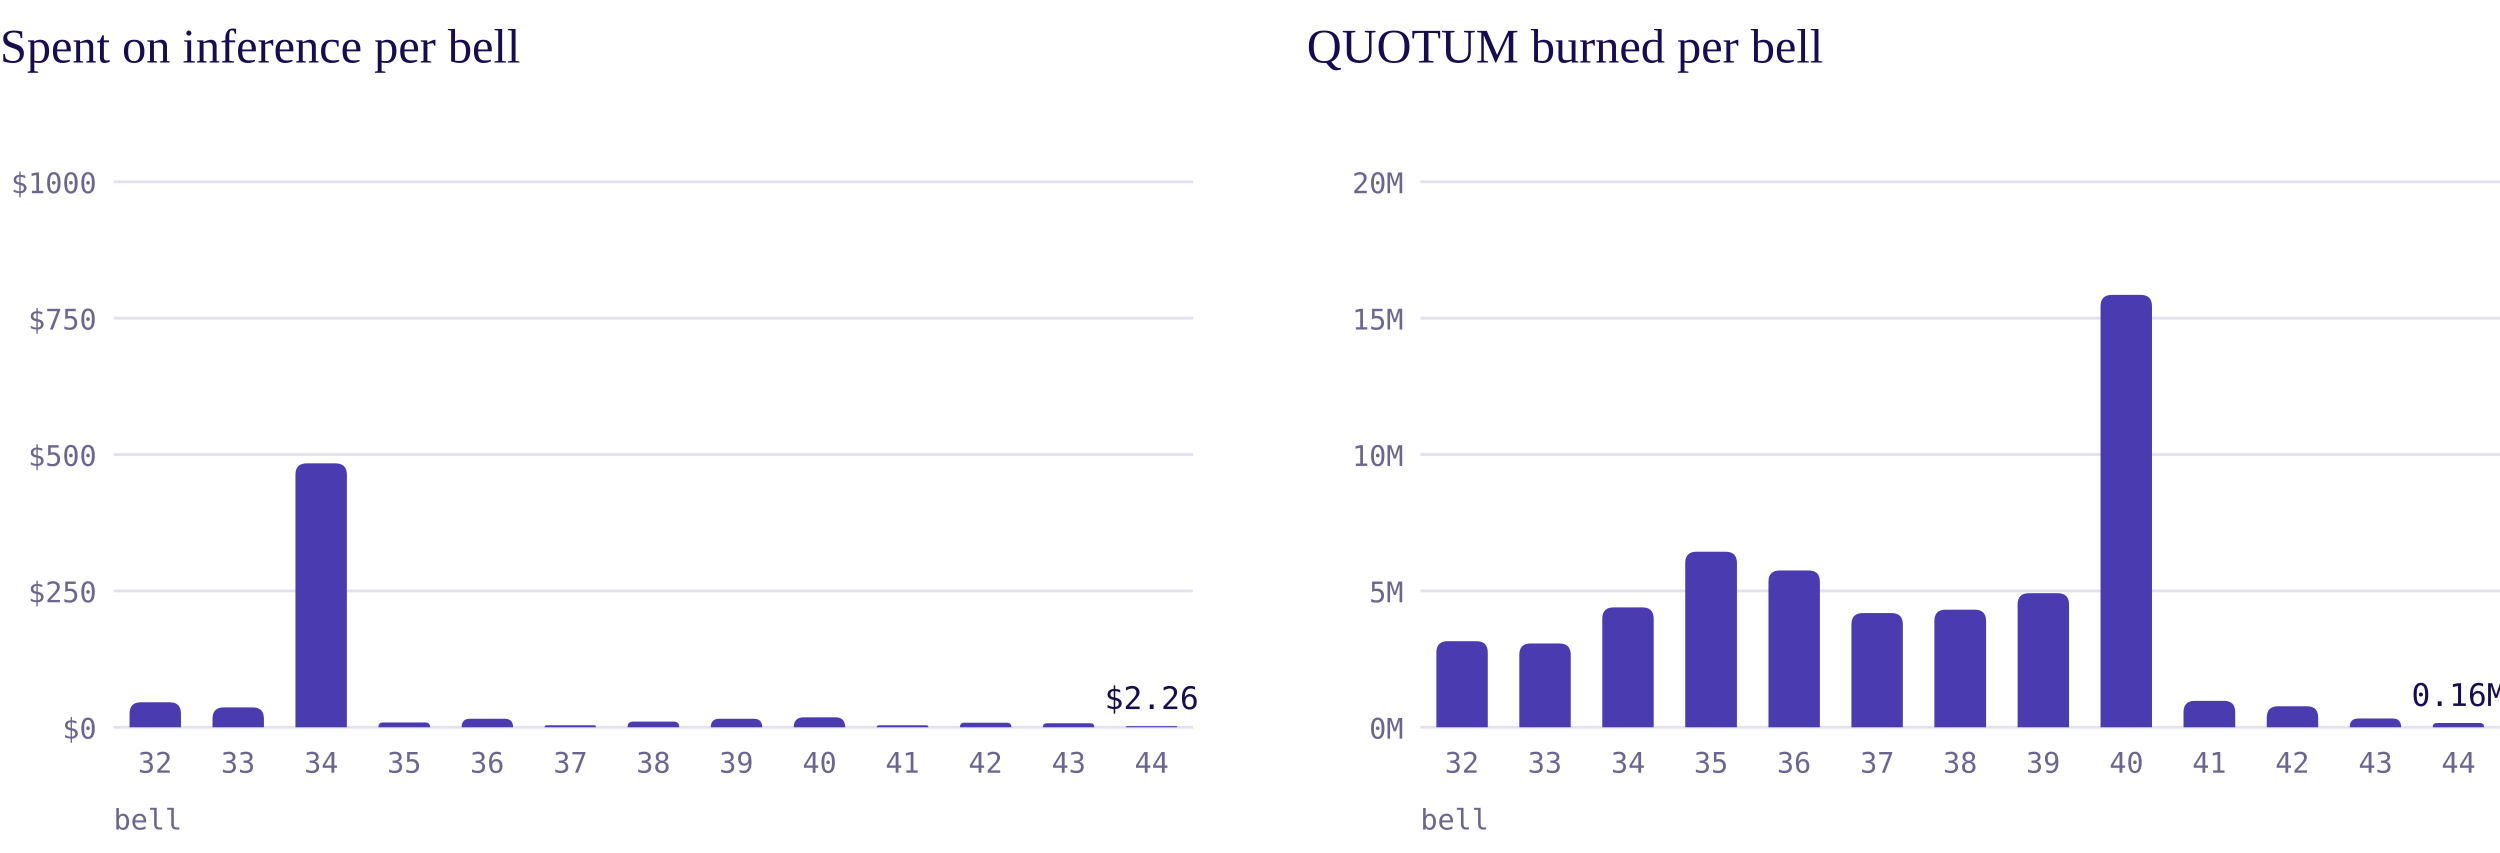
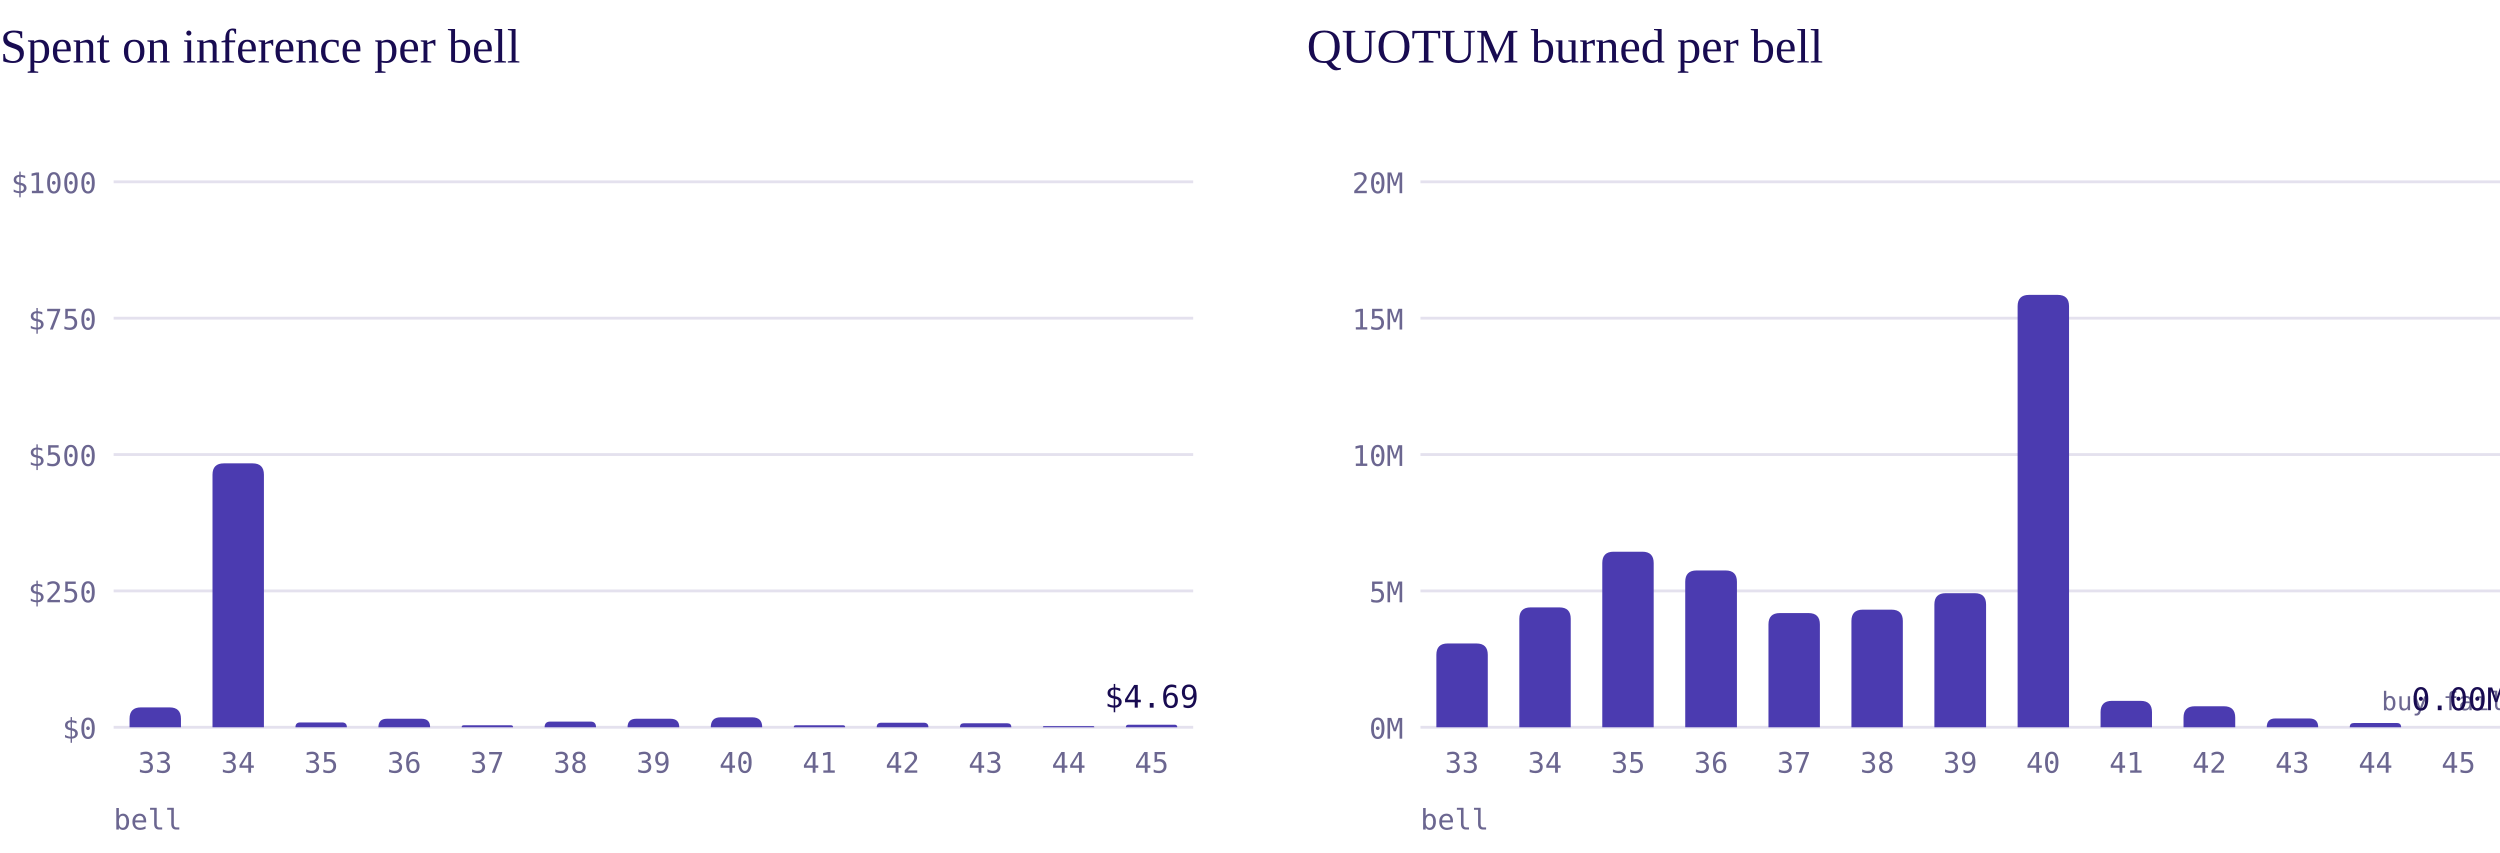
- <svg xmlns="http://www.w3.org/2000/svg" viewBox="0 0 880 300" width="880" height="300" role="img" aria-label="quotum bells 1 to 44: inference spent and QUOTUM burned per bell">
+ <svg xmlns="http://www.w3.org/2000/svg" viewBox="0 0 880 300" width="880" height="300" role="img" aria-label="quotum bells 1 to 45: inference spent and QUOTUM burned per bell">
  <text x="0" y="22" font-family="Georgia,'Times New Roman',serif" font-size="17" fill="#180b51">Spent on inference per bell</text>
  <line x1="40" x2="420" y1="256.0" y2="256.0" stroke="#e4e1ee" stroke-width="1" />
  <text x="34" y="260.0" text-anchor="end" font-family="ui-monospace,SFMono-Regular,Menlo,monospace" font-size="10" fill="#6b6690">$0</text>
  <line x1="40" x2="420" y1="208.0" y2="208.0" stroke="#e4e1ee" stroke-width="1" />
  <text x="34" y="212.0" text-anchor="end" font-family="ui-monospace,SFMono-Regular,Menlo,monospace" font-size="10" fill="#6b6690">$250</text>
  <line x1="40" x2="420" y1="160.0" y2="160.0" stroke="#e4e1ee" stroke-width="1" />
  <text x="34" y="164.0" text-anchor="end" font-family="ui-monospace,SFMono-Regular,Menlo,monospace" font-size="10" fill="#6b6690">$500</text>
  <line x1="40" x2="420" y1="112.0" y2="112.0" stroke="#e4e1ee" stroke-width="1" />
  <text x="34" y="116.0" text-anchor="end" font-family="ui-monospace,SFMono-Regular,Menlo,monospace" font-size="10" fill="#6b6690">$750</text>
  <line x1="40" x2="420" y1="64.0" y2="64.0" stroke="#e4e1ee" stroke-width="1" />
  <text x="34" y="68.0" text-anchor="end" font-family="ui-monospace,SFMono-Regular,Menlo,monospace" font-size="10" fill="#6b6690">$1000</text>
-   <path d="M45.6,256.0 V251.2 Q45.6,247.2 49.6,247.2 H59.7 Q63.7,247.2 63.7,251.2 V256.0 Z" fill="#4b3bb0" />
-   <text x="54.6" y="272" text-anchor="middle" font-family="ui-monospace,SFMono-Regular,Menlo,monospace" font-size="10" fill="#6b6690">32</text>
-   <path d="M74.8,256.0 V253.0 Q74.8,249.0 78.8,249.0 H88.9 Q92.9,249.0 92.9,253.0 V256.0 Z" fill="#4b3bb0" />
-   <text x="83.8" y="272" text-anchor="middle" font-family="ui-monospace,SFMono-Regular,Menlo,monospace" font-size="10" fill="#6b6690">33</text>
-   <path d="M104.0,256.0 V167.1 Q104.0,163.1 108.0,163.1 H118.1 Q122.1,163.1 122.1,167.1 V256.0 Z" fill="#4b3bb0" />
-   <text x="113.1" y="272" text-anchor="middle" font-family="ui-monospace,SFMono-Regular,Menlo,monospace" font-size="10" fill="#6b6690">34</text>
-   <path d="M133.2,256.0 V256.0 Q133.2,254.3 134.9,254.3 H149.7 Q151.4,254.3 151.4,256.0 V256.0 Z" fill="#4b3bb0" />
-   <text x="142.3" y="272" text-anchor="middle" font-family="ui-monospace,SFMono-Regular,Menlo,monospace" font-size="10" fill="#6b6690">35</text>
-   <path d="M162.5,256.0 V256.0 Q162.5,253.0 165.4,253.0 H177.6 Q180.6,253.0 180.6,256.0 V256.0 Z" fill="#4b3bb0" />
-   <text x="171.5" y="272" text-anchor="middle" font-family="ui-monospace,SFMono-Regular,Menlo,monospace" font-size="10" fill="#6b6690">36</text>
-   <path d="M191.7,256.0 V256.0 Q191.7,255.3 192.4,255.3 H209.1 Q209.8,255.3 209.8,256.0 V256.0 Z" fill="#4b3bb0" />
-   <text x="200.8" y="272" text-anchor="middle" font-family="ui-monospace,SFMono-Regular,Menlo,monospace" font-size="10" fill="#6b6690">37</text>
-   <path d="M220.9,256.0 V256.0 Q220.9,254.0 222.9,254.0 H237.1 Q239.1,254.0 239.1,256.0 V256.0 Z" fill="#4b3bb0" />
-   <text x="230.0" y="272" text-anchor="middle" font-family="ui-monospace,SFMono-Regular,Menlo,monospace" font-size="10" fill="#6b6690">38</text>
-   <path d="M250.2,256.0 V256.0 Q250.2,253.0 253.2,253.0 H265.3 Q268.3,253.0 268.3,256.0 V256.0 Z" fill="#4b3bb0" />
-   <text x="259.2" y="272" text-anchor="middle" font-family="ui-monospace,SFMono-Regular,Menlo,monospace" font-size="10" fill="#6b6690">39</text>
-   <path d="M279.4,256.0 V256.0 Q279.4,252.5 282.9,252.5 H294.1 Q297.5,252.5 297.5,256.0 V256.0 Z" fill="#4b3bb0" />
-   <text x="288.5" y="272" text-anchor="middle" font-family="ui-monospace,SFMono-Regular,Menlo,monospace" font-size="10" fill="#6b6690">40</text>
-   <path d="M308.6,256.0 V256.0 Q308.6,255.3 309.4,255.3 H326.0 Q326.8,255.3 326.8,256.0 V256.0 Z" fill="#4b3bb0" />
-   <text x="317.7" y="272" text-anchor="middle" font-family="ui-monospace,SFMono-Regular,Menlo,monospace" font-size="10" fill="#6b6690">41</text>
-   <path d="M337.9,256.0 V256.0 Q337.9,254.4 339.4,254.4 H354.4 Q356.0,254.4 356.0,256.0 V256.0 Z" fill="#4b3bb0" />
-   <text x="346.9" y="272" text-anchor="middle" font-family="ui-monospace,SFMono-Regular,Menlo,monospace" font-size="10" fill="#6b6690">42</text>
-   <path d="M367.1,256.0 V256.0 Q367.1,254.6 368.4,254.6 H383.9 Q385.2,254.6 385.2,256.0 V256.0 Z" fill="#4b3bb0" />
-   <text x="376.2" y="272" text-anchor="middle" font-family="ui-monospace,SFMono-Regular,Menlo,monospace" font-size="10" fill="#6b6690">43</text>
-   <path d="M396.3,256.0 V256.0 Q396.3,255.6 396.8,255.6 H414.0 Q414.4,255.6 414.4,256.0 V256.0 Z" fill="#4b3bb0" />
-   <text x="405.4" y="272" text-anchor="middle" font-family="ui-monospace,SFMono-Regular,Menlo,monospace" font-size="10" fill="#6b6690">44</text>
-   <text x="405.4" y="249.6" text-anchor="middle" font-family="ui-monospace,SFMono-Regular,Menlo,monospace" font-size="11" fill="#180b51">$2.26</text>
+   <path d="M45.6,256.0 V253.0 Q45.6,249.0 49.6,249.0 H59.7 Q63.7,249.0 63.7,253.0 V256.0 Z" fill="#4b3bb0" />
+   <text x="54.6" y="272" text-anchor="middle" font-family="ui-monospace,SFMono-Regular,Menlo,monospace" font-size="10" fill="#6b6690">33</text>
+   <path d="M74.8,256.0 V167.1 Q74.8,163.1 78.8,163.1 H88.9 Q92.9,163.1 92.9,167.1 V256.0 Z" fill="#4b3bb0" />
+   <text x="83.8" y="272" text-anchor="middle" font-family="ui-monospace,SFMono-Regular,Menlo,monospace" font-size="10" fill="#6b6690">34</text>
+   <path d="M104.0,256.0 V256.0 Q104.0,254.3 105.7,254.3 H120.4 Q122.1,254.3 122.1,256.0 V256.0 Z" fill="#4b3bb0" />
+   <text x="113.1" y="272" text-anchor="middle" font-family="ui-monospace,SFMono-Regular,Menlo,monospace" font-size="10" fill="#6b6690">35</text>
+   <path d="M133.2,256.0 V256.0 Q133.2,253.0 136.2,253.0 H148.4 Q151.4,253.0 151.4,256.0 V256.0 Z" fill="#4b3bb0" />
+   <text x="142.3" y="272" text-anchor="middle" font-family="ui-monospace,SFMono-Regular,Menlo,monospace" font-size="10" fill="#6b6690">36</text>
+   <path d="M162.5,256.0 V256.0 Q162.5,255.3 163.2,255.3 H179.9 Q180.6,255.3 180.6,256.0 V256.0 Z" fill="#4b3bb0" />
+   <text x="171.5" y="272" text-anchor="middle" font-family="ui-monospace,SFMono-Regular,Menlo,monospace" font-size="10" fill="#6b6690">37</text>
+   <path d="M191.7,256.0 V256.0 Q191.7,254.0 193.7,254.0 H207.9 Q209.8,254.0 209.8,256.0 V256.0 Z" fill="#4b3bb0" />
+   <text x="200.8" y="272" text-anchor="middle" font-family="ui-monospace,SFMono-Regular,Menlo,monospace" font-size="10" fill="#6b6690">38</text>
+   <path d="M220.9,256.0 V256.0 Q220.9,253.0 224.0,253.0 H236.0 Q239.1,253.0 239.1,256.0 V256.0 Z" fill="#4b3bb0" />
+   <text x="230.0" y="272" text-anchor="middle" font-family="ui-monospace,SFMono-Regular,Menlo,monospace" font-size="10" fill="#6b6690">39</text>
+   <path d="M250.2,256.0 V256.0 Q250.2,252.5 253.6,252.5 H264.8 Q268.3,252.5 268.3,256.0 V256.0 Z" fill="#4b3bb0" />
+   <text x="259.2" y="272" text-anchor="middle" font-family="ui-monospace,SFMono-Regular,Menlo,monospace" font-size="10" fill="#6b6690">40</text>
+   <path d="M279.4,256.0 V256.0 Q279.4,255.3 280.1,255.3 H296.8 Q297.5,255.3 297.5,256.0 V256.0 Z" fill="#4b3bb0" />
+   <text x="288.5" y="272" text-anchor="middle" font-family="ui-monospace,SFMono-Regular,Menlo,monospace" font-size="10" fill="#6b6690">41</text>
+   <path d="M308.6,256.0 V256.0 Q308.6,254.4 310.2,254.4 H325.2 Q326.8,254.4 326.8,256.0 V256.0 Z" fill="#4b3bb0" />
+   <text x="317.7" y="272" text-anchor="middle" font-family="ui-monospace,SFMono-Regular,Menlo,monospace" font-size="10" fill="#6b6690">42</text>
+   <path d="M337.9,256.0 V256.0 Q337.9,254.6 339.2,254.6 H354.6 Q356.0,254.6 356.0,256.0 V256.0 Z" fill="#4b3bb0" />
+   <text x="346.9" y="272" text-anchor="middle" font-family="ui-monospace,SFMono-Regular,Menlo,monospace" font-size="10" fill="#6b6690">43</text>
+   <path d="M367.1,256.0 V256.0 Q367.1,255.6 367.5,255.6 H384.8 Q385.2,255.6 385.2,256.0 V256.0 Z" fill="#4b3bb0" />
+   <text x="376.2" y="272" text-anchor="middle" font-family="ui-monospace,SFMono-Regular,Menlo,monospace" font-size="10" fill="#6b6690">44</text>
+   <path d="M396.3,256.0 V256.0 Q396.3,255.1 397.2,255.1 H413.5 Q414.4,255.1 414.4,256.0 V256.0 Z" fill="#4b3bb0" />
+   <text x="405.4" y="272" text-anchor="middle" font-family="ui-monospace,SFMono-Regular,Menlo,monospace" font-size="10" fill="#6b6690">45</text>
+   <text x="405.4" y="249.1" text-anchor="middle" font-family="ui-monospace,SFMono-Regular,Menlo,monospace" font-size="11" fill="#180b51">$4.69</text>
  <text x="40" y="292" font-family="ui-monospace,SFMono-Regular,Menlo,monospace" font-size="10" fill="#6b6690">bell</text>
  <text x="460" y="22" font-family="Georgia,'Times New Roman',serif" font-size="17" fill="#180b51">QUOTUM burned per bell</text>
  <line x1="500" x2="880" y1="256.0" y2="256.0" stroke="#e4e1ee" stroke-width="1" />
  <text x="494" y="260.0" text-anchor="end" font-family="ui-monospace,SFMono-Regular,Menlo,monospace" font-size="10" fill="#6b6690">0M</text>
  <line x1="500" x2="880" y1="208.0" y2="208.0" stroke="#e4e1ee" stroke-width="1" />
  <text x="494" y="212.0" text-anchor="end" font-family="ui-monospace,SFMono-Regular,Menlo,monospace" font-size="10" fill="#6b6690">5M</text>
  <line x1="500" x2="880" y1="160.0" y2="160.0" stroke="#e4e1ee" stroke-width="1" />
  <text x="494" y="164.0" text-anchor="end" font-family="ui-monospace,SFMono-Regular,Menlo,monospace" font-size="10" fill="#6b6690">10M</text>
  <line x1="500" x2="880" y1="112.0" y2="112.0" stroke="#e4e1ee" stroke-width="1" />
  <text x="494" y="116.0" text-anchor="end" font-family="ui-monospace,SFMono-Regular,Menlo,monospace" font-size="10" fill="#6b6690">15M</text>
  <line x1="500" x2="880" y1="64.0" y2="64.0" stroke="#e4e1ee" stroke-width="1" />
  <text x="494" y="68.0" text-anchor="end" font-family="ui-monospace,SFMono-Regular,Menlo,monospace" font-size="10" fill="#6b6690">20M</text>
-   <path d="M505.6,256.0 V229.7 Q505.6,225.7 509.6,225.7 H519.7 Q523.7,225.7 523.7,229.7 V256.0 Z" fill="#4b3bb0" />
-   <text x="514.6" y="272" text-anchor="middle" font-family="ui-monospace,SFMono-Regular,Menlo,monospace" font-size="10" fill="#6b6690">32</text>
-   <path d="M534.8,256.0 V230.5 Q534.8,226.5 538.8,226.5 H548.9 Q552.9,226.5 552.9,230.5 V256.0 Z" fill="#4b3bb0" />
-   <text x="543.8" y="272" text-anchor="middle" font-family="ui-monospace,SFMono-Regular,Menlo,monospace" font-size="10" fill="#6b6690">33</text>
-   <path d="M564.0,256.0 V217.8 Q564.0,213.8 568.0,213.8 H578.1 Q582.1,213.8 582.1,217.8 V256.0 Z" fill="#4b3bb0" />
-   <text x="573.1" y="272" text-anchor="middle" font-family="ui-monospace,SFMono-Regular,Menlo,monospace" font-size="10" fill="#6b6690">34</text>
-   <path d="M593.2,256.0 V198.2 Q593.2,194.2 597.2,194.2 H607.4 Q611.4,194.2 611.4,198.2 V256.0 Z" fill="#4b3bb0" />
-   <text x="602.3" y="272" text-anchor="middle" font-family="ui-monospace,SFMono-Regular,Menlo,monospace" font-size="10" fill="#6b6690">35</text>
-   <path d="M622.5,256.0 V204.8 Q622.5,200.8 626.5,200.8 H636.6 Q640.6,200.8 640.6,204.8 V256.0 Z" fill="#4b3bb0" />
-   <text x="631.5" y="272" text-anchor="middle" font-family="ui-monospace,SFMono-Regular,Menlo,monospace" font-size="10" fill="#6b6690">36</text>
-   <path d="M651.7,256.0 V219.8 Q651.7,215.8 655.7,215.8 H665.8 Q669.8,215.8 669.8,219.8 V256.0 Z" fill="#4b3bb0" />
-   <text x="660.8" y="272" text-anchor="middle" font-family="ui-monospace,SFMono-Regular,Menlo,monospace" font-size="10" fill="#6b6690">37</text>
-   <path d="M680.9,256.0 V218.6 Q680.9,214.6 684.9,214.6 H695.1 Q699.1,214.6 699.1,218.6 V256.0 Z" fill="#4b3bb0" />
-   <text x="690.0" y="272" text-anchor="middle" font-family="ui-monospace,SFMono-Regular,Menlo,monospace" font-size="10" fill="#6b6690">38</text>
-   <path d="M710.2,256.0 V212.8 Q710.2,208.8 714.2,208.8 H724.3 Q728.3,208.8 728.3,212.8 V256.0 Z" fill="#4b3bb0" />
-   <text x="719.2" y="272" text-anchor="middle" font-family="ui-monospace,SFMono-Regular,Menlo,monospace" font-size="10" fill="#6b6690">39</text>
-   <path d="M739.4,256.0 V107.8 Q739.4,103.8 743.4,103.8 H753.5 Q757.5,103.8 757.5,107.8 V256.0 Z" fill="#4b3bb0" />
-   <text x="748.5" y="272" text-anchor="middle" font-family="ui-monospace,SFMono-Regular,Menlo,monospace" font-size="10" fill="#6b6690">40</text>
-   <path d="M768.6,256.0 V250.7 Q768.6,246.7 772.6,246.7 H782.8 Q786.8,246.7 786.8,250.7 V256.0 Z" fill="#4b3bb0" />
-   <text x="777.7" y="272" text-anchor="middle" font-family="ui-monospace,SFMono-Regular,Menlo,monospace" font-size="10" fill="#6b6690">41</text>
-   <path d="M797.9,256.0 V252.6 Q797.9,248.6 801.9,248.6 H812.0 Q816.0,248.6 816.0,252.6 V256.0 Z" fill="#4b3bb0" />
-   <text x="806.9" y="272" text-anchor="middle" font-family="ui-monospace,SFMono-Regular,Menlo,monospace" font-size="10" fill="#6b6690">42</text>
-   <path d="M827.1,256.0 V256.0 Q827.1,252.9 830.2,252.9 H842.2 Q845.2,252.9 845.2,256.0 V256.0 Z" fill="#4b3bb0" />
-   <text x="836.2" y="272" text-anchor="middle" font-family="ui-monospace,SFMono-Regular,Menlo,monospace" font-size="10" fill="#6b6690">43</text>
-   <path d="M856.3,256.0 V256.0 Q856.3,254.5 857.8,254.5 H873.0 Q874.4,254.5 874.4,256.0 V256.0 Z" fill="#4b3bb0" />
-   <text x="865.4" y="272" text-anchor="middle" font-family="ui-monospace,SFMono-Regular,Menlo,monospace" font-size="10" fill="#6b6690">44</text>
-   <text x="865.4" y="248.5" text-anchor="middle" font-family="ui-monospace,SFMono-Regular,Menlo,monospace" font-size="11" fill="#180b51">0.16M</text>
+   <path d="M505.6,256.0 V230.5 Q505.6,226.5 509.6,226.5 H519.7 Q523.7,226.5 523.7,230.5 V256.0 Z" fill="#4b3bb0" />
+   <text x="514.6" y="272" text-anchor="middle" font-family="ui-monospace,SFMono-Regular,Menlo,monospace" font-size="10" fill="#6b6690">33</text>
+   <path d="M534.8,256.0 V217.8 Q534.8,213.8 538.8,213.8 H548.9 Q552.9,213.8 552.9,217.8 V256.0 Z" fill="#4b3bb0" />
+   <text x="543.8" y="272" text-anchor="middle" font-family="ui-monospace,SFMono-Regular,Menlo,monospace" font-size="10" fill="#6b6690">34</text>
+   <path d="M564.0,256.0 V198.2 Q564.0,194.2 568.0,194.2 H578.1 Q582.1,194.2 582.1,198.2 V256.0 Z" fill="#4b3bb0" />
+   <text x="573.1" y="272" text-anchor="middle" font-family="ui-monospace,SFMono-Regular,Menlo,monospace" font-size="10" fill="#6b6690">35</text>
+   <path d="M593.2,256.0 V204.8 Q593.2,200.8 597.2,200.8 H607.4 Q611.4,200.8 611.4,204.8 V256.0 Z" fill="#4b3bb0" />
+   <text x="602.3" y="272" text-anchor="middle" font-family="ui-monospace,SFMono-Regular,Menlo,monospace" font-size="10" fill="#6b6690">36</text>
+   <path d="M622.5,256.0 V219.8 Q622.5,215.8 626.5,215.8 H636.6 Q640.6,215.8 640.6,219.8 V256.0 Z" fill="#4b3bb0" />
+   <text x="631.5" y="272" text-anchor="middle" font-family="ui-monospace,SFMono-Regular,Menlo,monospace" font-size="10" fill="#6b6690">37</text>
+   <path d="M651.7,256.0 V218.6 Q651.7,214.6 655.7,214.6 H665.8 Q669.8,214.6 669.8,218.6 V256.0 Z" fill="#4b3bb0" />
+   <text x="660.8" y="272" text-anchor="middle" font-family="ui-monospace,SFMono-Regular,Menlo,monospace" font-size="10" fill="#6b6690">38</text>
+   <path d="M680.9,256.0 V212.8 Q680.9,208.8 684.9,208.8 H695.1 Q699.1,208.8 699.1,212.8 V256.0 Z" fill="#4b3bb0" />
+   <text x="690.0" y="272" text-anchor="middle" font-family="ui-monospace,SFMono-Regular,Menlo,monospace" font-size="10" fill="#6b6690">39</text>
+   <path d="M710.2,256.0 V107.8 Q710.2,103.8 714.2,103.8 H724.3 Q728.3,103.8 728.3,107.8 V256.0 Z" fill="#4b3bb0" />
+   <text x="719.2" y="272" text-anchor="middle" font-family="ui-monospace,SFMono-Regular,Menlo,monospace" font-size="10" fill="#6b6690">40</text>
+   <path d="M739.4,256.0 V250.7 Q739.4,246.7 743.4,246.7 H753.5 Q757.5,246.7 757.5,250.7 V256.0 Z" fill="#4b3bb0" />
+   <text x="748.5" y="272" text-anchor="middle" font-family="ui-monospace,SFMono-Regular,Menlo,monospace" font-size="10" fill="#6b6690">41</text>
+   <path d="M768.6,256.0 V252.6 Q768.6,248.6 772.6,248.6 H782.8 Q786.8,248.6 786.8,252.6 V256.0 Z" fill="#4b3bb0" />
+   <text x="777.7" y="272" text-anchor="middle" font-family="ui-monospace,SFMono-Regular,Menlo,monospace" font-size="10" fill="#6b6690">42</text>
+   <path d="M797.9,256.0 V256.0 Q797.9,252.9 800.9,252.9 H812.9 Q816.0,252.9 816.0,256.0 V256.0 Z" fill="#4b3bb0" />
+   <text x="806.9" y="272" text-anchor="middle" font-family="ui-monospace,SFMono-Regular,Menlo,monospace" font-size="10" fill="#6b6690">43</text>
+   <path d="M827.1,256.0 V256.0 Q827.1,254.5 828.6,254.5 H843.7 Q845.2,254.5 845.2,256.0 V256.0 Z" fill="#4b3bb0" />
+   <text x="836.2" y="272" text-anchor="middle" font-family="ui-monospace,SFMono-Regular,Menlo,monospace" font-size="10" fill="#6b6690">44</text>
+   <text x="865.4" y="272" text-anchor="middle" font-family="ui-monospace,SFMono-Regular,Menlo,monospace" font-size="10" fill="#6b6690">45</text>
+   <text x="865.4" y="250" text-anchor="middle" font-family="ui-monospace,SFMono-Regular,Menlo,monospace" font-size="9" fill="#6b6690">buy failed</text>
+   <text x="865.4" y="250.0" text-anchor="middle" font-family="ui-monospace,SFMono-Regular,Menlo,monospace" font-size="11" fill="#180b51">0.00M</text>
  <text x="500" y="292" font-family="ui-monospace,SFMono-Regular,Menlo,monospace" font-size="10" fill="#6b6690">bell</text>
</svg>
